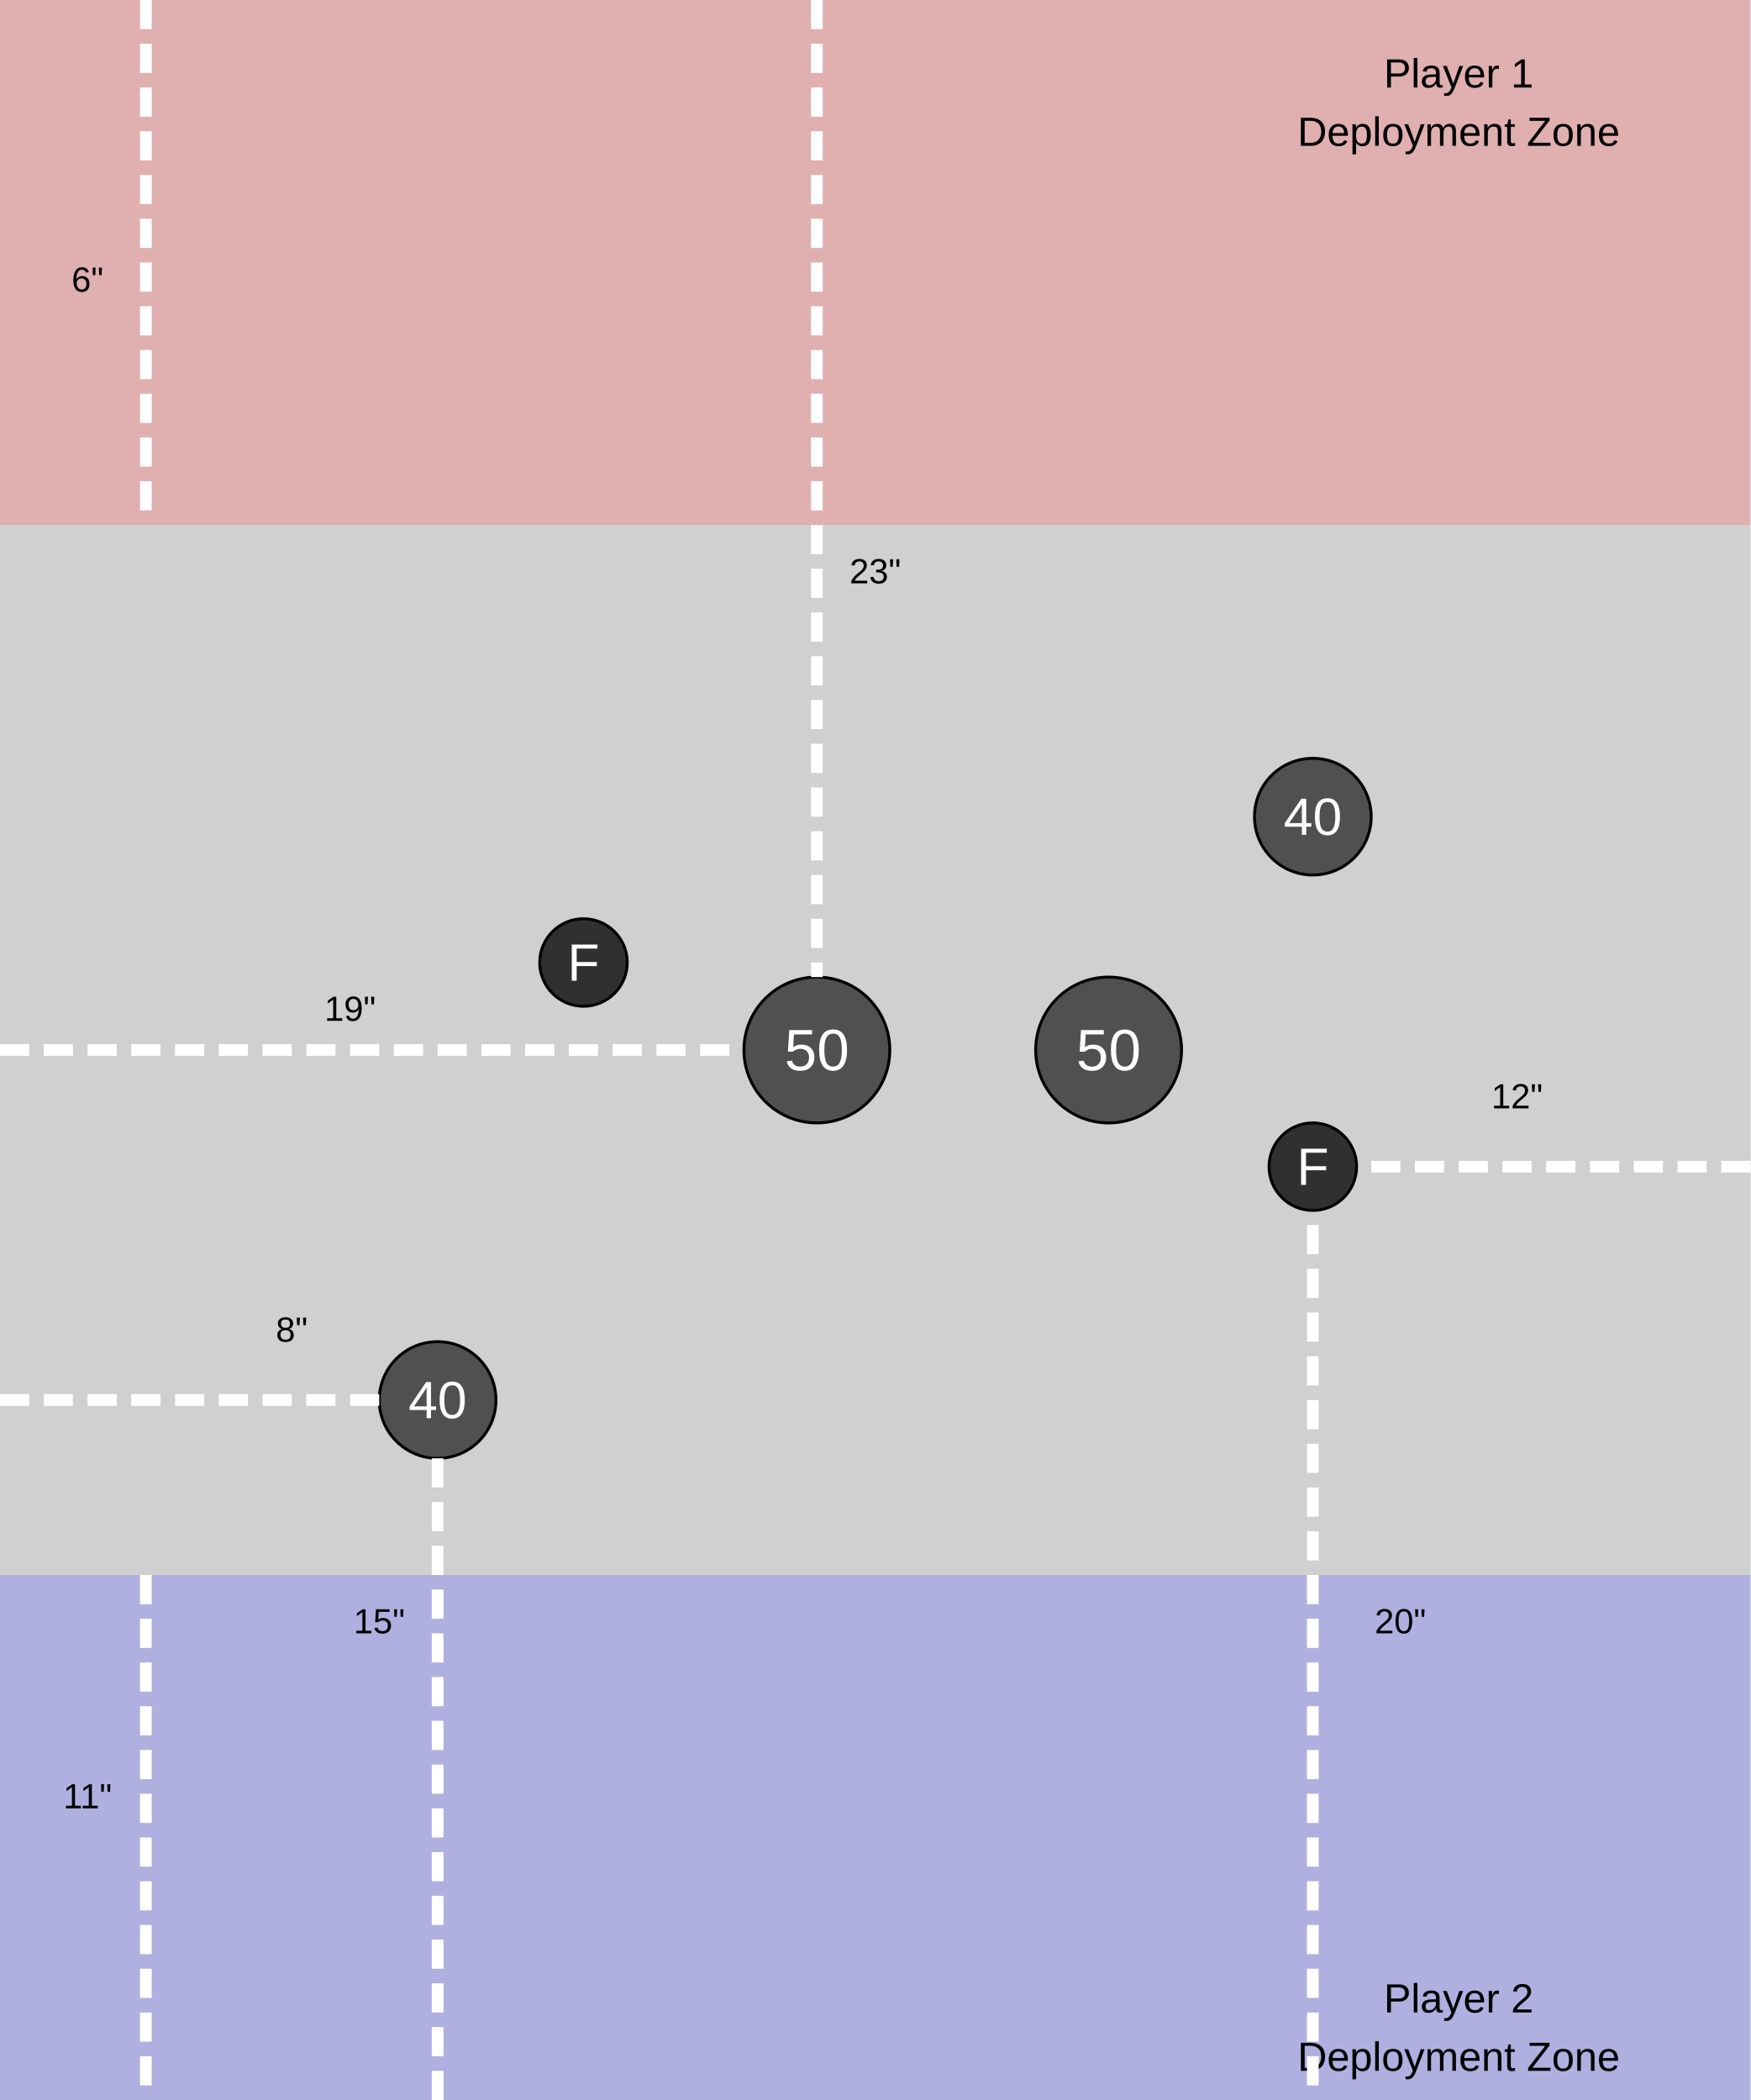
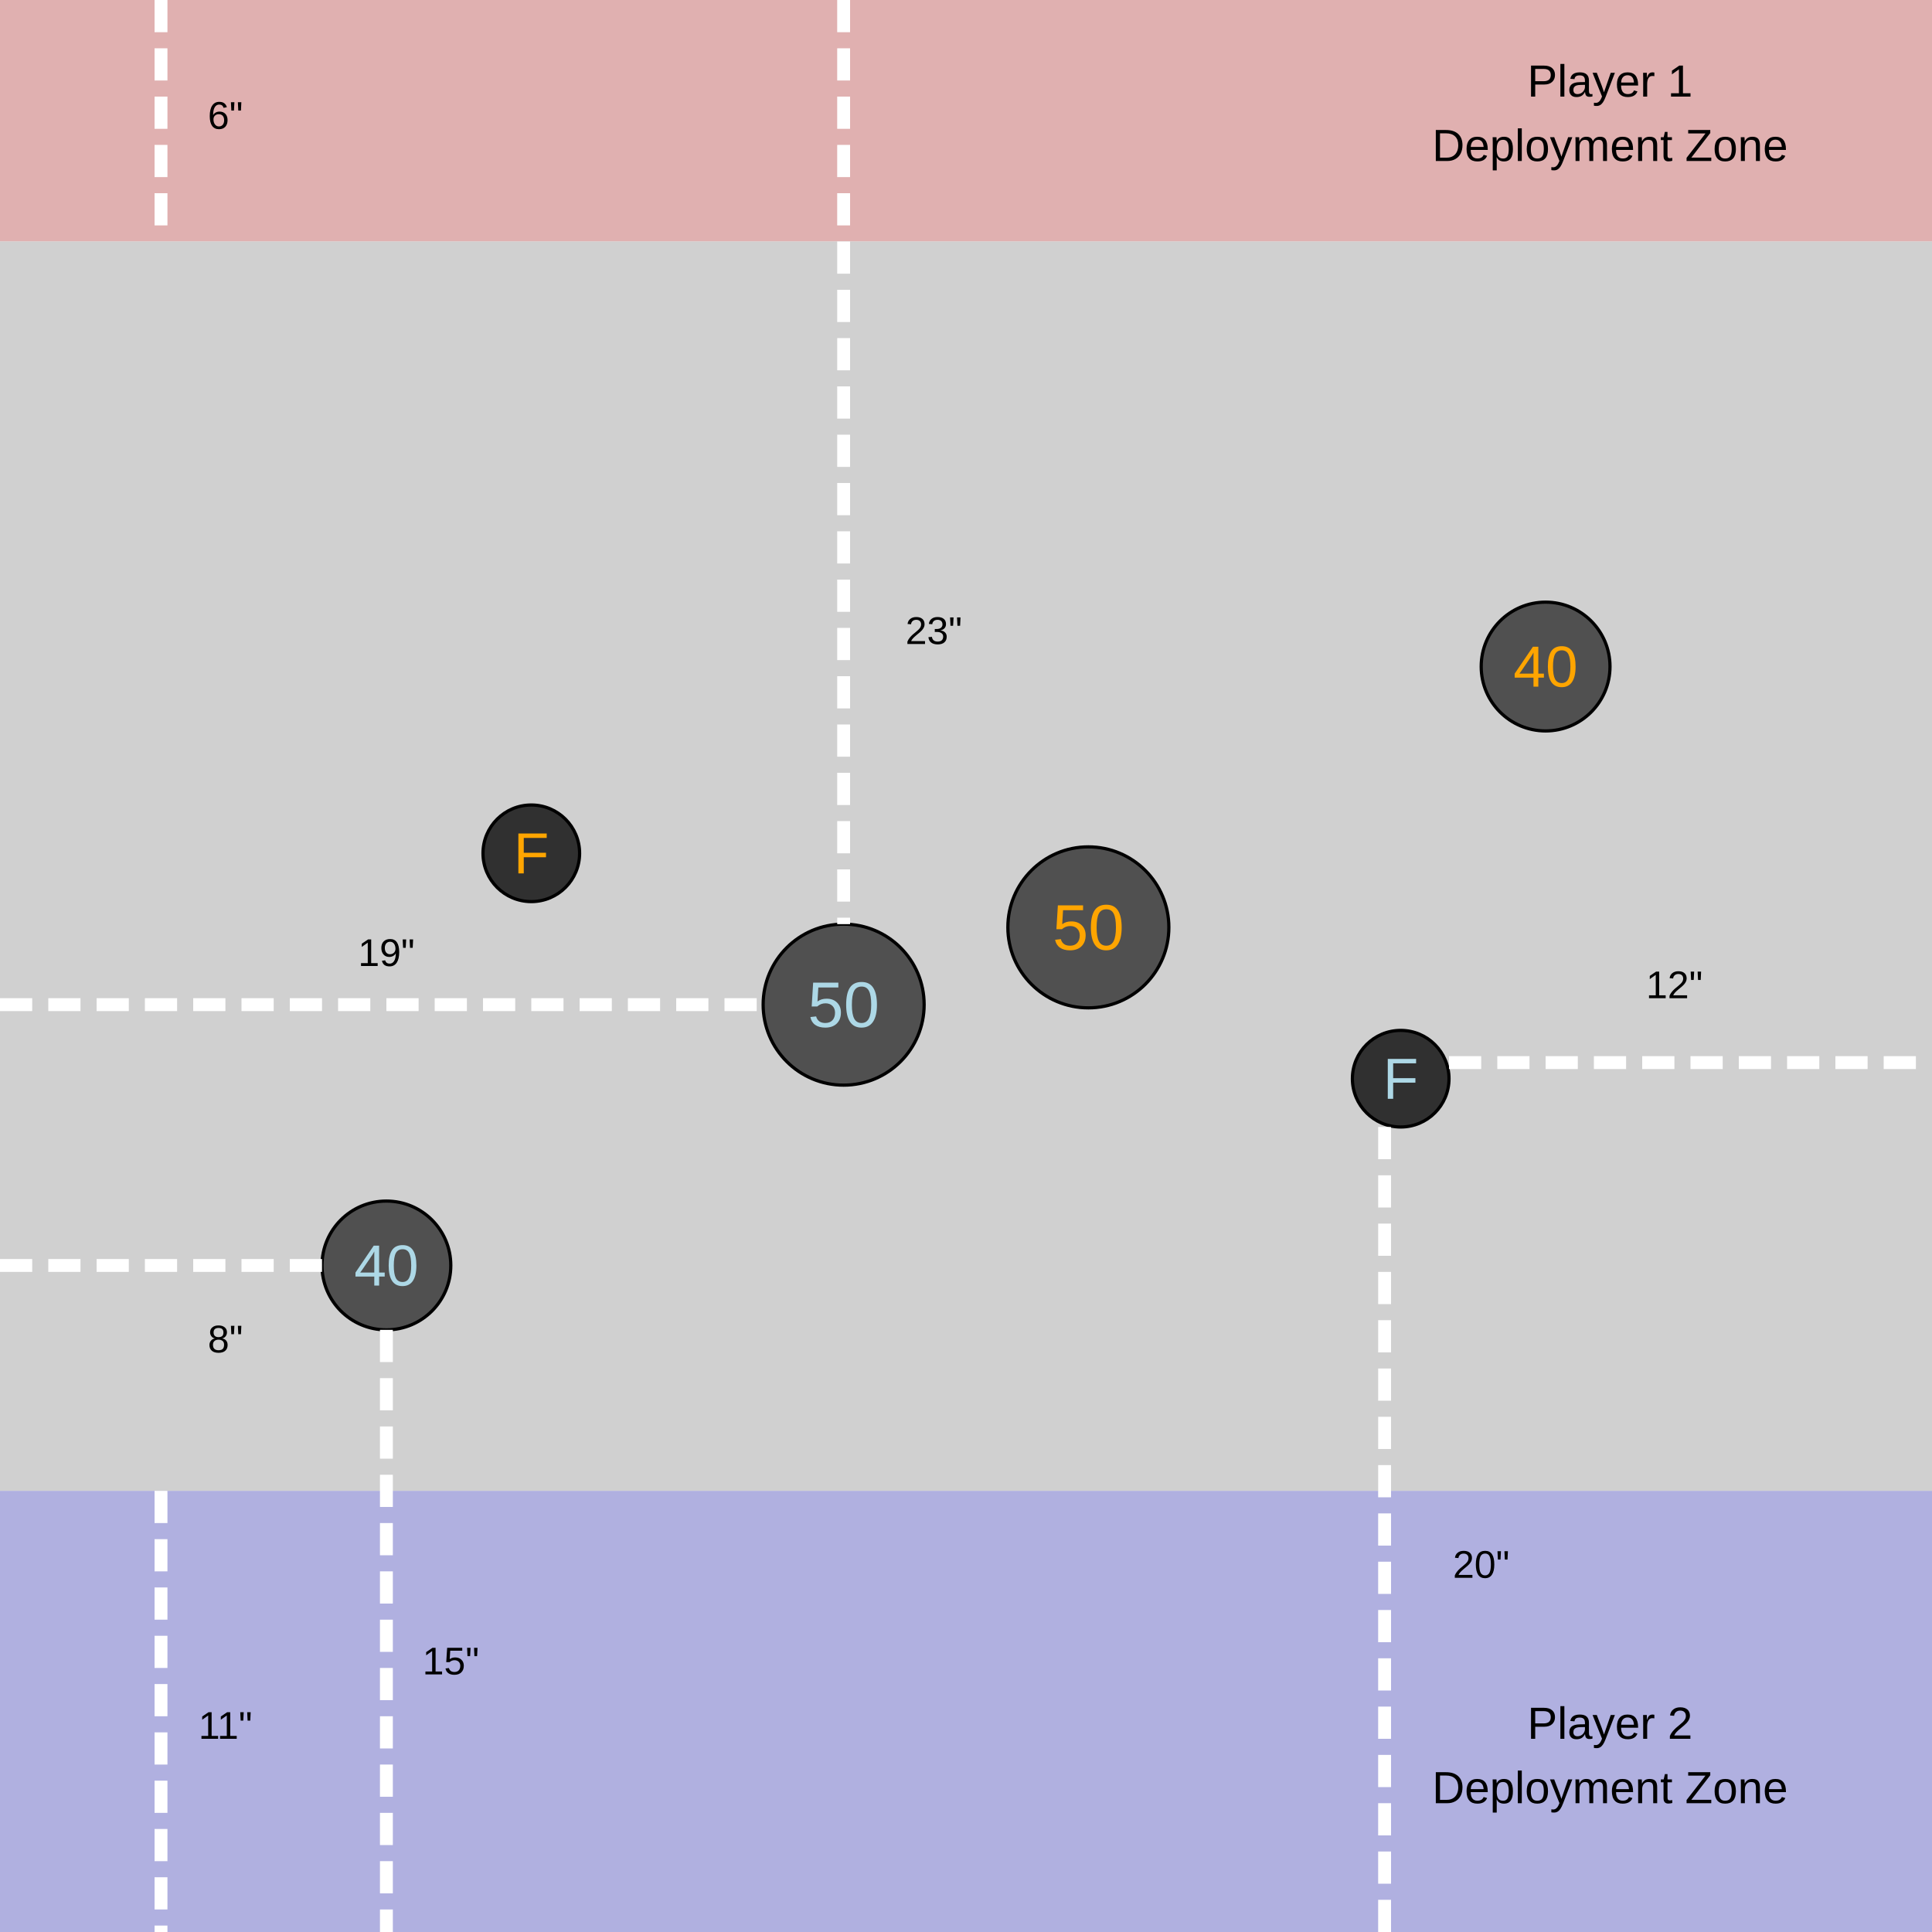
- <svg xmlns="http://www.w3.org/2000/svg" width="600" height="720" viewBox="0 0 600 720">
+ <svg xmlns="http://www.w3.org/2000/svg" width="600" height="600" viewBox="0 0 600 600">
  <style>
    .bg-player1 { fill: #E0B0B0; }
    .bg-player2 { fill: #B0B0E0; }
    .bg-neutral { fill: #D0D0D0; }
    .objective { fill: #505050; stroke: black; stroke-width: 1; }
    .objective-text { fill: white; font-family: Arial, sans-serif; font-size: 20px; text-anchor: middle; dominant-baseline: central; }
    .objective-40-text { fill: white; font-family: Arial, sans-serif; font-size: 18px; text-anchor: middle; dominant-baseline: central; }
    .flag-cache { fill: #303030; stroke: black; stroke-width: 1; }
    .flag-cache-text { fill: white; font-family: Arial, sans-serif; font-size: 18px; text-anchor: middle; dominant-baseline: central; }
    .label-text { fill: black; font-family: Arial, sans-serif; font-size: 14px; text-anchor: middle; }
    .measurement-text { fill: black; font-family: Arial, sans-serif; font-size: 12px; text-anchor: middle; }
+     .p1 { fill: orange; }
+     .p2 { fill: lightblue; }
  </style>
-   <rect class="bg-player1" x="0" y="0" width="600" height="180" />
-   <rect class="bg-neutral" x="0" y="180" width="600" height="360" />
-   <rect class="bg-player2" x="0" y="540" width="600" height="180" />
+   <rect class="bg-player1" x="0" y="0" width="600" height="75" />
+   <rect class="bg-neutral" x="0" y="75" width="600" height="388" />
+   <rect class="bg-player2" x="0" y="463" width="600" height="137" />
  <text class="label-text" x="500" y="30">Player 1</text>
  <text class="label-text" x="500" y="50">Deployment Zone</text>
-   <text class="label-text" x="500" y="690">Player 2</text>
-   <text class="label-text" x="500" y="710">Deployment Zone</text>
-   <text class="measurement-text" x="30" y="100">6"</text>
-   <text class="measurement-text" x="300" y="200">23"</text>
-   <text class="measurement-text" x="520" y="380">12"</text>
-   <text class="measurement-text" x="120" y="350">19"</text>
-   <text class="measurement-text" x="100" y="460">8"</text>
-   <text class="measurement-text" x="130" y="560">15"</text>
-   <text class="measurement-text" x="30" y="620">11"</text>
-   <text class="measurement-text" x="480" y="560">20"</text>
-   <circle class="objective" cx="450" cy="280" r="20" />
-   <text class="objective-40-text" x="450" y="280">40</text>
-   <circle class="flag-cache" cx="200" cy="330" r="15" />
-   <text class="flag-cache-text" x="200" y="330">F</text>
-   <circle class="objective" cx="280" cy="360" r="25" />
-   <text class="objective-text" x="280" y="360">50</text>
-   <circle class="objective" cx="380" cy="360" r="25" />
-   <text class="objective-text" x="380" y="360">50</text>
-   <circle class="flag-cache" cx="450" cy="400" r="15" />
-   <text class="flag-cache-text" x="450" y="400">F</text>
-   <circle class="objective" cx="150" cy="480" r="20" />
-   <text class="objective-40-text" x="150" y="480">40</text>
-   <line x1="50" y1="0" x2="50" y2="180" stroke="white" stroke-width="4" style="stroke-dasharray: 10 5;" />
-   <line x1="50" y1="540" x2="50" y2="720" stroke="white" stroke-width="4" style="stroke-dasharray: 10 5;" />
-   <line x1="280" y1="0" x2="280" y2="335" stroke="white" stroke-width="4" style="stroke-dasharray: 10 5;" />
-   <line x1="150" y1="500" x2="150" y2="720" stroke="white" stroke-width="4" style="stroke-dasharray: 10 5;" />
-   <line x1="450" y1="420" x2="450" y2="720" stroke="white" stroke-width="4" style="stroke-dasharray: 10 5;" />
-   <line x1="0" y1="360" x2="250" y2="360" stroke="white" stroke-width="4" style="stroke-dasharray: 10 5;" />
-   <line x1="0" y1="480" x2="130" y2="480" stroke="white" stroke-width="4" style="stroke-dasharray: 10 5;" />
-   <line x1="470" y1="400" x2="600" y2="400" stroke="white" stroke-width="4" style="stroke-dasharray: 10 5;" />
+   <text class="label-text" x="500" y="540">Player 2</text>
+   <text class="label-text" x="500" y="560">Deployment Zone</text>
+   <text class="measurement-text" x="70" y="40">6"</text>
+   <text class="measurement-text" x="290" y="200">23"</text>
+   <text class="measurement-text" x="520" y="310">12"</text>
+   <text class="measurement-text" x="120" y="300">19"</text>
+   <text class="measurement-text" x="70" y="420">8"</text>
+   <text class="measurement-text" x="140" y="520">15"</text>
+   <text class="measurement-text" x="460" y="490">20"</text>
+   <text class="measurement-text" x="70" y="540">11"</text>
+   <circle class="objective" cx="480" cy="207" r="20" />
+   <text class="objective-40-text p1" x="480" y="207">40</text>
+   <circle class="flag-cache" cx="165" cy="265" r="15" />
+   <text class="flag-cache-text p1" x="165" y="265">F</text>
+   <circle class="objective" cx="262" cy="312" r="25" />
+   <text class="objective-text p2" x="262" y="312">50</text>
+   <circle class="objective" cx="338" cy="288" r="25" />
+   <text class="objective-text p1" x="338" y="288">50</text>
+   <circle class="flag-cache" cx="435" cy="335" r="15" />
+   <text class="flag-cache-text p2" x="435" y="335">F</text>
+   <circle class="objective" cx="120" cy="393" r="20" />
+   <text class="objective-40-text p2" x="120" y="393">40</text>
+   <line x1="50" y1="0" x2="50" y2="75" stroke="white" stroke-width="4" style="stroke-dasharray: 10 5;" />
+   <line x1="50" y1="463" x2="50" y2="600" stroke="white" stroke-width="4" style="stroke-dasharray: 10 5;" />
+   <line x1="0" y1="312" x2="237" y2="312" stroke="white" stroke-width="4" style="stroke-dasharray: 10 5;" />
+   <line x1="262" y1="0" x2="262" y2="287" stroke="white" stroke-width="4" style="stroke-dasharray: 10 5;" />
+   <line x1="0" y1="393" x2="100" y2="393" stroke="white" stroke-width="4" style="stroke-dasharray: 10 5;" />
+   <line x1="120" y1="413" x2="120" y2="600" stroke="white" stroke-width="4" style="stroke-dasharray: 10 5;" />
+   <line x1="450" y1="330" x2="600" y2="330" stroke="white" stroke-width="4" style="stroke-dasharray: 10 5;" />
+   <line x1="430" y1="350" x2="430" y2="600" stroke="white" stroke-width="4" style="stroke-dasharray: 10 5;" />
</svg>
